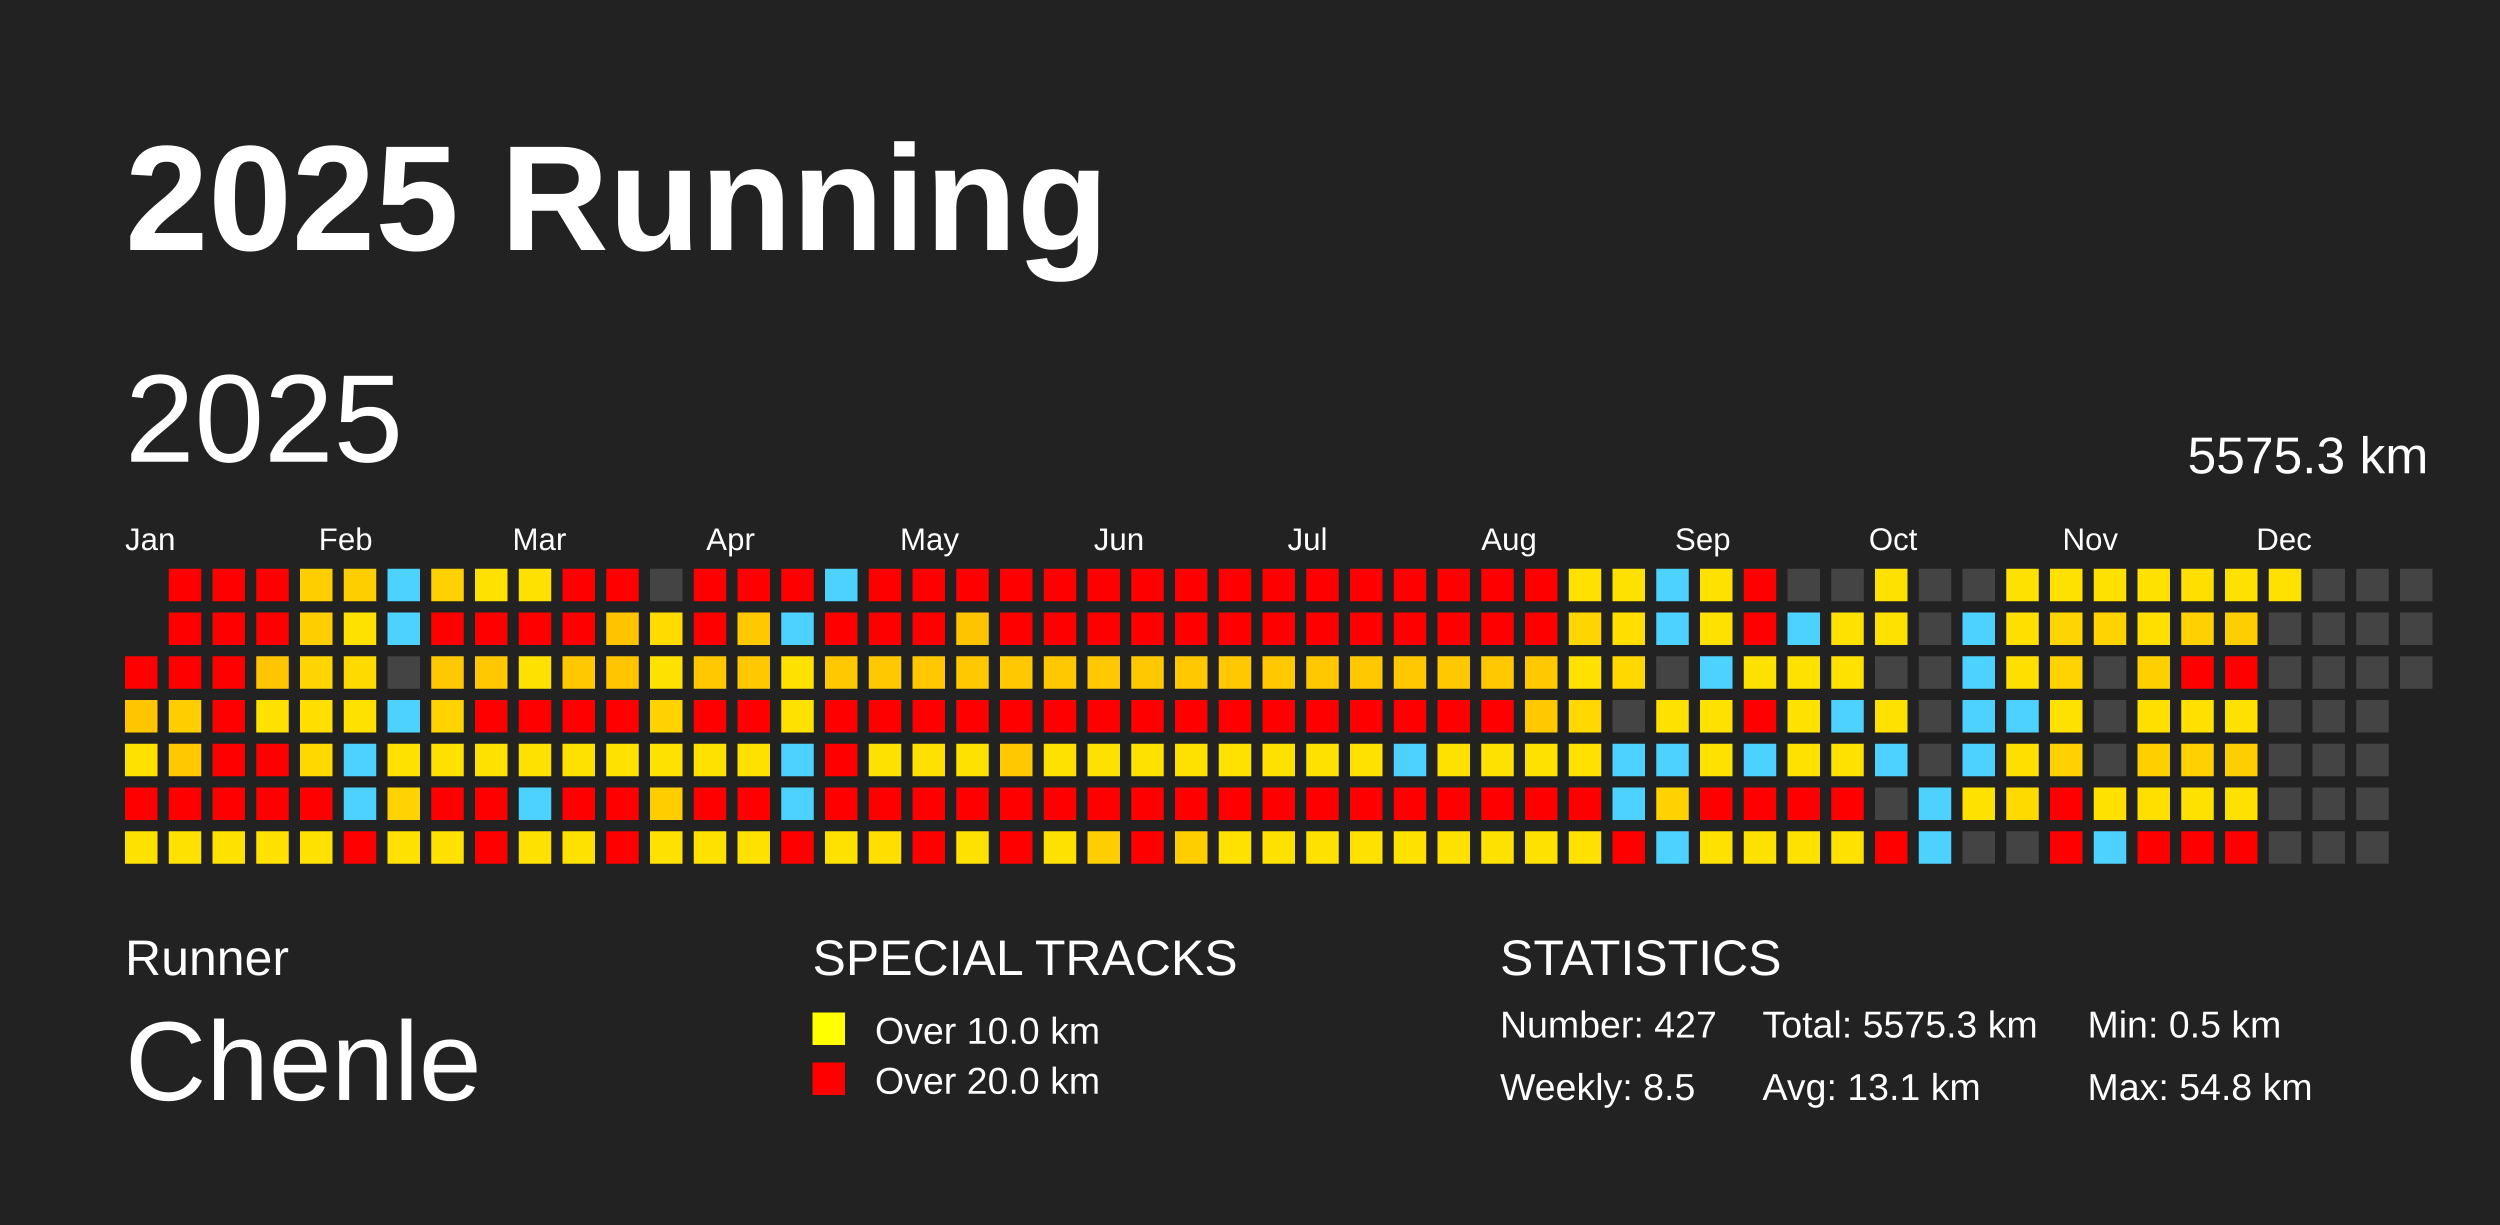
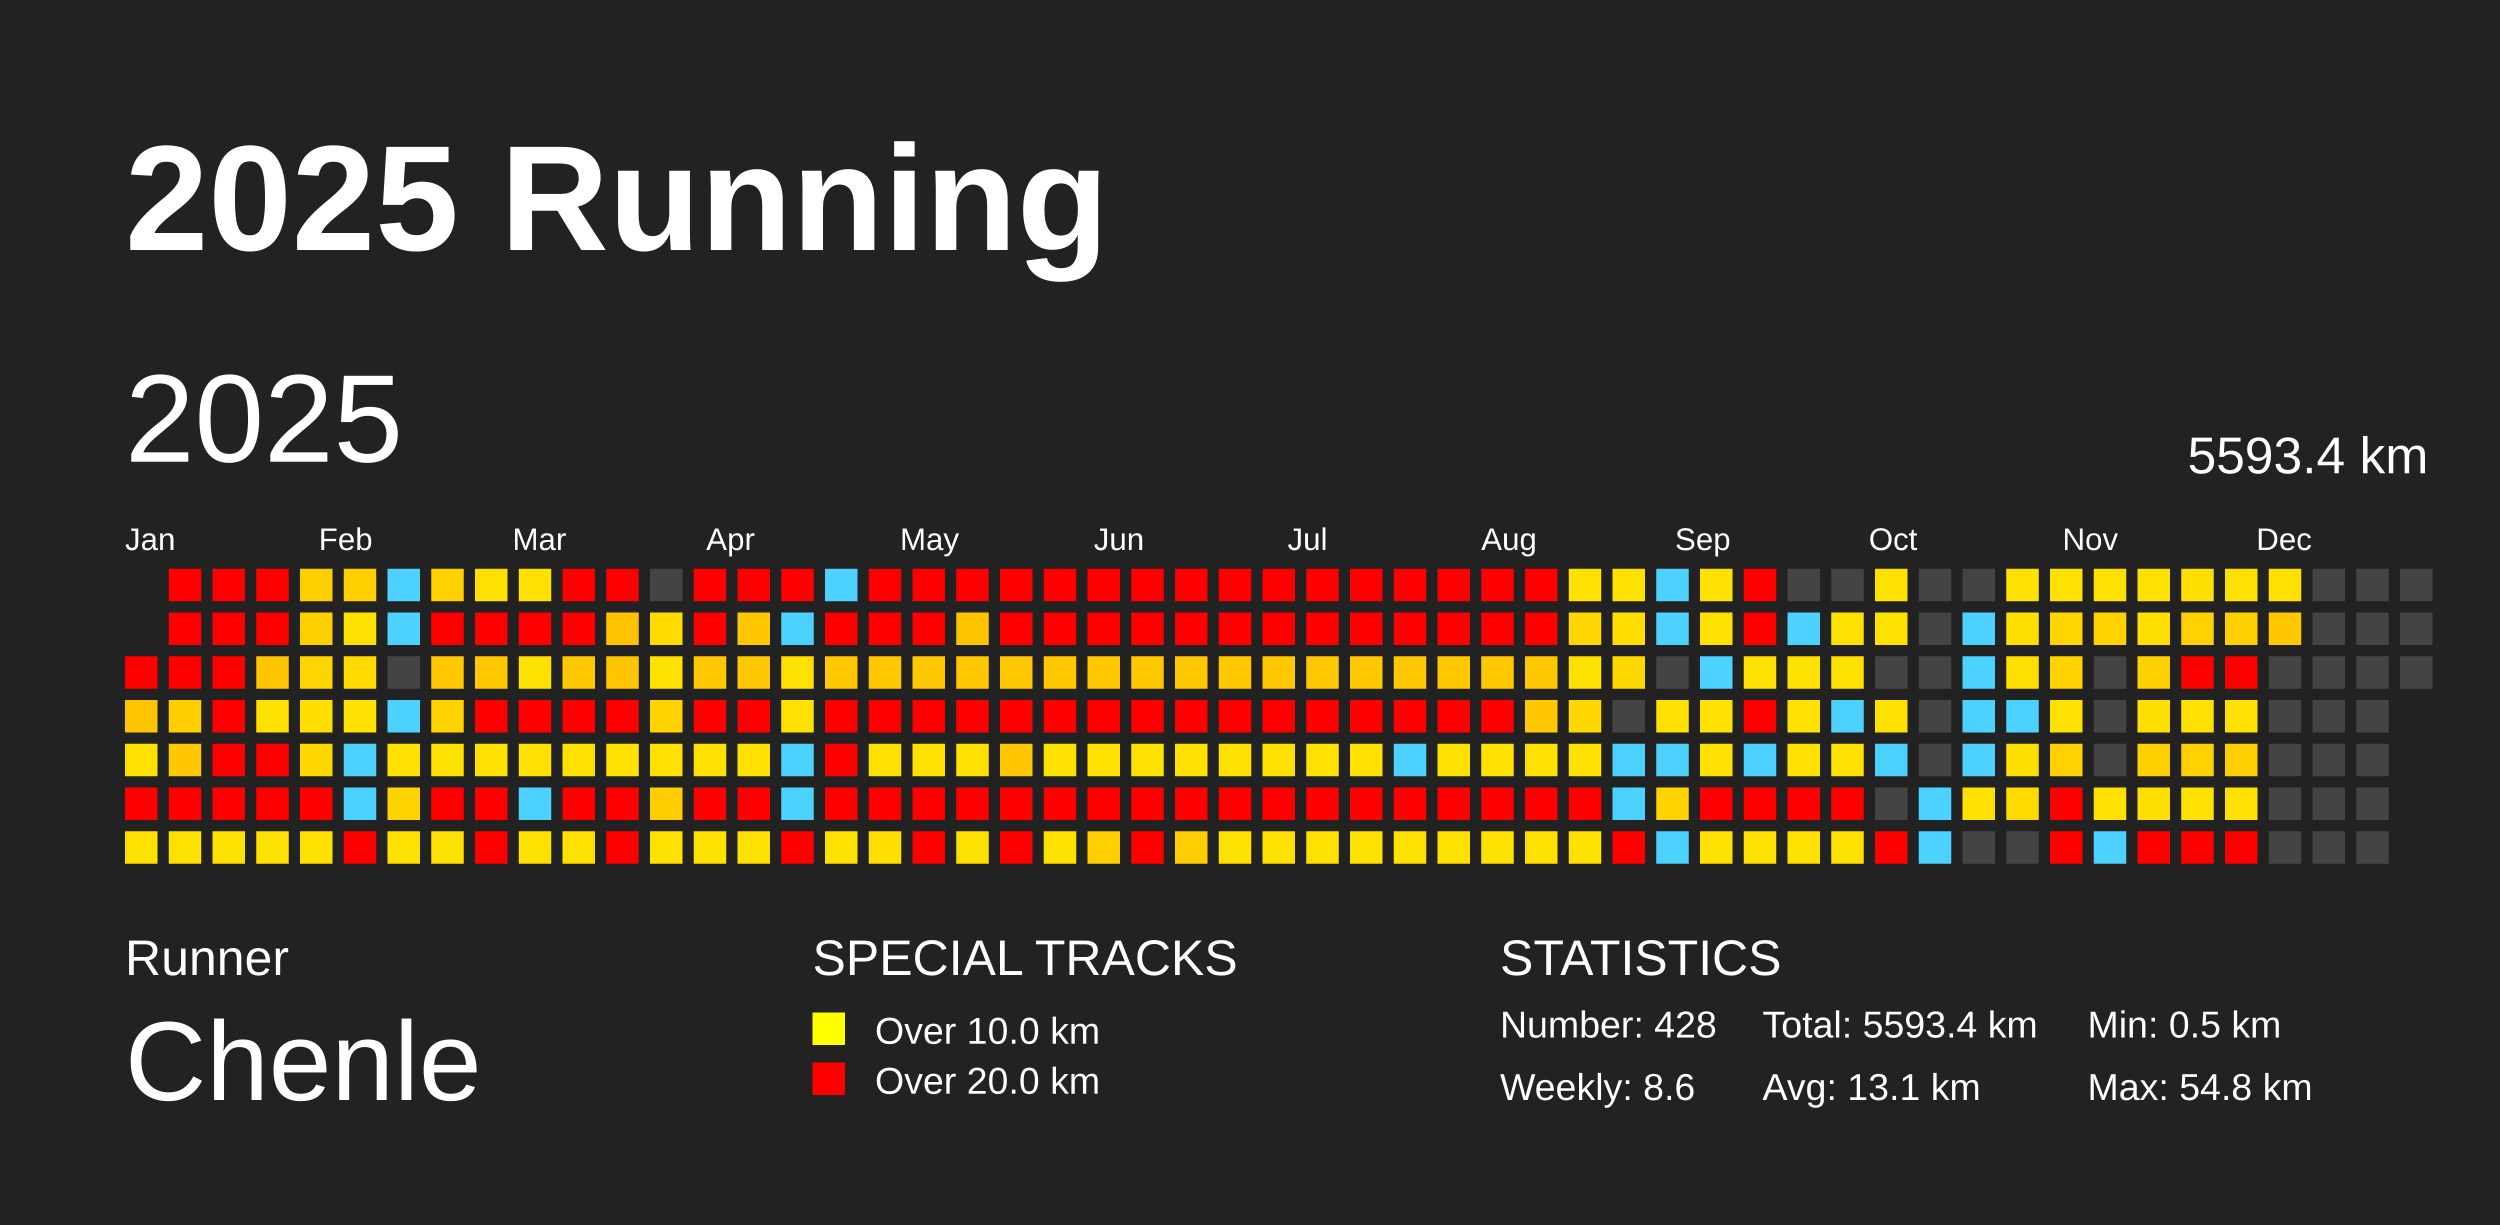
<svg xmlns="http://www.w3.org/2000/svg" baseProfile="full" height="98mm" version="1.1" viewBox="0,0,200,98" width="200mm">
  <defs />
  <rect fill="#222222" height="98" width="200" x="0" y="0" />
  <text fill="#FFFFFF" style="font-size:12px; font-family:Arial; font-weight:bold;" x="10" y="20">2025 Running</text>
  <text fill="#FFFFFF" style="font-size:4px; font-family:Arial" x="10" y="78">Runner</text>
  <text fill="#FFFFFF" style="font-size:9px; font-family:Arial" x="10" y="88">Chenle</text>
  <text fill="#FFFFFF" style="font-size:4px; font-family:Arial" x="65" y="78">SPECIAL TRACKS</text>
  <rect fill="yellow" height="2.6" width="2.6" x="65" y="81" />
  <text fill="#FFFFFF" style="font-size:3px; font-family:Arial" x="70" y="83.5">Over 10.0 km</text>
  <rect fill="red" height="2.6" width="2.6" x="65" y="85" />
  <text fill="#FFFFFF" style="font-size:3px; font-family:Arial" x="70" y="87.5">Over 20.0 km</text>
  <text fill="#FFFFFF" style="font-size:4px; font-family:Arial" x="120" y="78">STATISTICS</text>
-   <text fill="#FFFFFF" style="font-size:3px; font-family:Arial" x="120" y="83">Number: 427</text>
-   <text fill="#FFFFFF" style="font-size:3px; font-family:Arial" x="120" y="88">Weekly: 8.5</text>
-   <text fill="#FFFFFF" style="font-size:3px; font-family:Arial" x="141" y="83">Total: 5575.3 km</text>
+   <text fill="#FFFFFF" style="font-size:3px; font-family:Arial" x="120" y="83">Number: 428</text>
+   <text fill="#FFFFFF" style="font-size:3px; font-family:Arial" x="120" y="88">Weekly: 8.6</text>
+   <text fill="#FFFFFF" style="font-size:3px; font-family:Arial" x="141" y="83">Total: 5593.4 km</text>
  <text fill="#FFFFFF" style="font-size:3px; font-family:Arial" x="141" y="88">Avg: 13.1 km</text>
  <text fill="#FFFFFF" style="font-size:3px; font-family:Arial" x="167" y="83">Min: 0.5 km</text>
  <text fill="#FFFFFF" style="font-size:3px; font-family:Arial" x="167" y="88">Max: 54.8 km</text>
  <text dominant-baseline="hanging" fill="#FFFFFF" style="font-size:10.0px; font-family:Arial;" x="10" y="30">2025</text>
-   <text dominant-baseline="hanging" fill="#FFFFFF" style="font-size:4.125px; font-family:Arial;" x="175" y="35">5575.3 km</text>
+   <text dominant-baseline="hanging" fill="#FFFFFF" style="font-size:4.125px; font-family:Arial;" x="175" y="35">5593.4 km</text>
  <text fill="#FFFFFF" style="font-size:2.5px; font-family:Arial" x="10.0" y="44">Jan</text>
  <text fill="#FFFFFF" style="font-size:2.5px; font-family:Arial" x="25.5" y="44">Feb</text>
  <text fill="#FFFFFF" style="font-size:2.5px; font-family:Arial" x="41.0" y="44">Mar</text>
  <text fill="#FFFFFF" style="font-size:2.5px; font-family:Arial" x="56.5" y="44">Apr</text>
  <text fill="#FFFFFF" style="font-size:2.5px; font-family:Arial" x="72.0" y="44">May</text>
  <text fill="#FFFFFF" style="font-size:2.5px; font-family:Arial" x="87.5" y="44">Jun</text>
  <text fill="#FFFFFF" style="font-size:2.5px; font-family:Arial" x="103.0" y="44">Jul</text>
  <text fill="#FFFFFF" style="font-size:2.5px; font-family:Arial" x="118.5" y="44">Aug</text>
  <text fill="#FFFFFF" style="font-size:2.5px; font-family:Arial" x="134.0" y="44">Sep</text>
  <text fill="#FFFFFF" style="font-size:2.5px; font-family:Arial" x="149.5" y="44">Oct</text>
  <text fill="#FFFFFF" style="font-size:2.5px; font-family:Arial" x="165.0" y="44">Nov</text>
  <text fill="#FFFFFF" style="font-size:2.5px; font-family:Arial" x="180.5" y="44">Dec</text>
  <rect fill="red" height="2.6" width="2.6" x="10.0" y="52.5" />
  <rect fill="#ffc500" height="2.6" width="2.6" x="10.0" y="56.0" />
  <rect fill="#ffe100" height="2.6" width="2.6" x="10.0" y="59.5" />
  <rect fill="red" height="2.6" width="2.6" x="10.0" y="63.0" />
  <rect fill="#ffe100" height="2.6" width="2.6" x="10.0" y="66.5" />
  <rect fill="red" height="2.6" width="2.6" x="13.5" y="45.5" />
  <rect fill="red" height="2.6" width="2.6" x="13.5" y="49.0" />
  <rect fill="red" height="2.6" width="2.6" x="13.5" y="52.5" />
  <rect fill="#ffcd00" height="2.6" width="2.6" x="13.5" y="56.0" />
  <rect fill="#ffc800" height="2.6" width="2.6" x="13.5" y="59.5" />
  <rect fill="red" height="2.6" width="2.6" x="13.5" y="63.0" />
  <rect fill="#ffe100" height="2.6" width="2.6" x="13.5" y="66.5" />
  <rect fill="red" height="2.6" width="2.6" x="17.0" y="45.5" />
  <rect fill="red" height="2.6" width="2.6" x="17.0" y="49.0" />
  <rect fill="red" height="2.6" width="2.6" x="17.0" y="52.5" />
  <rect fill="red" height="2.6" width="2.6" x="17.0" y="56.0" />
  <rect fill="red" height="2.6" width="2.6" x="17.0" y="59.5" />
  <rect fill="red" height="2.6" width="2.6" x="17.0" y="63.0" />
  <rect fill="#ffe100" height="2.6" width="2.6" x="17.0" y="66.5" />
  <rect fill="red" height="2.6" width="2.6" x="20.5" y="45.5" />
  <rect fill="red" height="2.6" width="2.6" x="20.5" y="49.0" />
  <rect fill="#ffc500" height="2.6" width="2.6" x="20.5" y="52.5" />
  <rect fill="#ffe100" height="2.6" width="2.6" x="20.5" y="56.0" />
  <rect fill="red" height="2.6" width="2.6" x="20.5" y="59.5" />
  <rect fill="red" height="2.6" width="2.6" x="20.5" y="63.0" />
  <rect fill="#ffe100" height="2.6" width="2.6" x="20.5" y="66.5" />
  <rect fill="#ffce00" height="2.6" width="2.6" x="24.0" y="45.5" />
  <rect fill="#ffce00" height="2.6" width="2.6" x="24.0" y="49.0" />
  <rect fill="#ffd500" height="2.6" width="2.6" x="24.0" y="52.5" />
  <rect fill="#ffde00" height="2.6" width="2.6" x="24.0" y="56.0" />
  <rect fill="#ffd800" height="2.6" width="2.6" x="24.0" y="59.5" />
  <rect fill="red" height="2.6" width="2.6" x="24.0" y="63.0" />
  <rect fill="#ffe100" height="2.6" width="2.6" x="24.0" y="66.5" />
  <rect fill="#ffce00" height="2.6" width="2.6" x="27.5" y="45.5" />
  <rect fill="#ffe100" height="2.6" width="2.6" x="27.5" y="49.0" />
  <rect fill="#ffda00" height="2.6" width="2.6" x="27.5" y="52.5" />
  <rect fill="#ffe100" height="2.6" width="2.6" x="27.5" y="56.0" />
  <rect fill="#4dd2ff" height="2.6" width="2.6" x="27.5" y="59.5" />
  <rect fill="#4dd2ff" height="2.6" width="2.6" x="27.5" y="63.0" />
  <rect fill="red" height="2.6" width="2.6" x="27.5" y="66.5" />
  <rect fill="#4dd2ff" height="2.6" width="2.6" x="31.0" y="45.5" />
  <rect fill="#4dd2ff" height="2.6" width="2.6" x="31.0" y="49.0" />
  <rect fill="#444444" height="2.6" width="2.6" x="31.0" y="52.5" />
  <rect fill="#4dd2ff" height="2.6" width="2.6" x="31.0" y="56.0" />
  <rect fill="#ffe100" height="2.6" width="2.6" x="31.0" y="59.5" />
  <rect fill="#ffd200" height="2.6" width="2.6" x="31.0" y="63.0" />
  <rect fill="#ffe100" height="2.6" width="2.6" x="31.0" y="66.5" />
  <rect fill="#ffd100" height="2.6" width="2.6" x="34.5" y="45.5" />
  <rect fill="red" height="2.6" width="2.6" x="34.5" y="49.0" />
  <rect fill="#ffc800" height="2.6" width="2.6" x="34.5" y="52.5" />
  <rect fill="#ffd200" height="2.6" width="2.6" x="34.5" y="56.0" />
  <rect fill="#ffe100" height="2.6" width="2.6" x="34.5" y="59.5" />
  <rect fill="red" height="2.6" width="2.6" x="34.5" y="63.0" />
  <rect fill="#ffe100" height="2.6" width="2.6" x="34.5" y="66.5" />
  <rect fill="#ffe100" height="2.6" width="2.6" x="38.0" y="45.5" />
  <rect fill="red" height="2.6" width="2.6" x="38.0" y="49.0" />
  <rect fill="#ffc800" height="2.6" width="2.6" x="38.0" y="52.5" />
  <rect fill="red" height="2.6" width="2.6" x="38.0" y="56.0" />
  <rect fill="#ffe100" height="2.6" width="2.6" x="38.0" y="59.5" />
  <rect fill="red" height="2.6" width="2.6" x="38.0" y="63.0" />
  <rect fill="red" height="2.6" width="2.6" x="38.0" y="66.5" />
  <rect fill="#ffe100" height="2.6" width="2.6" x="41.5" y="45.5" />
  <rect fill="red" height="2.6" width="2.6" x="41.5" y="49.0" />
  <rect fill="#ffe100" height="2.6" width="2.6" x="41.5" y="52.5" />
  <rect fill="red" height="2.6" width="2.6" x="41.5" y="56.0" />
  <rect fill="#ffe100" height="2.6" width="2.6" x="41.5" y="59.5" />
  <rect fill="#4dd2ff" height="2.6" width="2.6" x="41.5" y="63.0" />
  <rect fill="#ffe100" height="2.6" width="2.6" x="41.5" y="66.5" />
  <rect fill="red" height="2.6" width="2.6" x="45.0" y="45.5" />
  <rect fill="red" height="2.6" width="2.6" x="45.0" y="49.0" />
  <rect fill="#ffc800" height="2.6" width="2.6" x="45.0" y="52.5" />
  <rect fill="red" height="2.6" width="2.6" x="45.0" y="56.0" />
  <rect fill="#ffe100" height="2.6" width="2.6" x="45.0" y="59.5" />
  <rect fill="red" height="2.6" width="2.6" x="45.0" y="63.0" />
  <rect fill="#ffe100" height="2.6" width="2.6" x="45.0" y="66.5" />
  <rect fill="red" height="2.6" width="2.6" x="48.5" y="45.5" />
  <rect fill="#ffc300" height="2.6" width="2.6" x="48.5" y="49.0" />
  <rect fill="#ffc600" height="2.6" width="2.6" x="48.5" y="52.5" />
  <rect fill="red" height="2.6" width="2.6" x="48.5" y="56.0" />
  <rect fill="#ffe100" height="2.6" width="2.6" x="48.5" y="59.5" />
  <rect fill="red" height="2.6" width="2.6" x="48.5" y="63.0" />
  <rect fill="red" height="2.6" width="2.6" x="48.5" y="66.5" />
  <rect fill="#444444" height="2.6" width="2.6" x="52.0" y="45.5" />
  <rect fill="#ffdb00" height="2.6" width="2.6" x="52.0" y="49.0" />
  <rect fill="#ffe100" height="2.6" width="2.6" x="52.0" y="52.5" />
  <rect fill="#ffd200" height="2.6" width="2.6" x="52.0" y="56.0" />
  <rect fill="#ffe100" height="2.6" width="2.6" x="52.0" y="59.5" />
  <rect fill="#ffcd00" height="2.6" width="2.6" x="52.0" y="63.0" />
  <rect fill="#ffe100" height="2.6" width="2.6" x="52.0" y="66.5" />
  <rect fill="red" height="2.6" width="2.6" x="55.5" y="45.5" />
  <rect fill="red" height="2.6" width="2.6" x="55.5" y="49.0" />
  <rect fill="#ffc800" height="2.6" width="2.6" x="55.5" y="52.5" />
  <rect fill="red" height="2.6" width="2.6" x="55.5" y="56.0" />
  <rect fill="#ffe100" height="2.6" width="2.6" x="55.5" y="59.5" />
  <rect fill="red" height="2.6" width="2.6" x="55.5" y="63.0" />
  <rect fill="#ffe100" height="2.6" width="2.6" x="55.5" y="66.5" />
  <rect fill="red" height="2.6" width="2.6" x="59.0" y="45.5" />
  <rect fill="#ffc800" height="2.6" width="2.6" x="59.0" y="49.0" />
  <rect fill="#ffc800" height="2.6" width="2.6" x="59.0" y="52.5" />
  <rect fill="red" height="2.6" width="2.6" x="59.0" y="56.0" />
  <rect fill="#ffe100" height="2.6" width="2.6" x="59.0" y="59.5" />
  <rect fill="red" height="2.6" width="2.6" x="59.0" y="63.0" />
  <rect fill="#ffe100" height="2.6" width="2.6" x="59.0" y="66.5" />
  <rect fill="red" height="2.6" width="2.6" x="62.5" y="45.5" />
  <rect fill="#4dd2ff" height="2.6" width="2.6" x="62.5" y="49.0" />
  <rect fill="#ffe100" height="2.6" width="2.6" x="62.5" y="52.5" />
  <rect fill="#ffe100" height="2.6" width="2.6" x="62.5" y="56.0" />
  <rect fill="#4dd2ff" height="2.6" width="2.6" x="62.5" y="59.5" />
  <rect fill="#4dd2ff" height="2.6" width="2.6" x="62.5" y="63.0" />
  <rect fill="red" height="2.6" width="2.6" x="62.5" y="66.5" />
  <rect fill="#4dd2ff" height="2.6" width="2.6" x="66.0" y="45.5" />
  <rect fill="red" height="2.6" width="2.6" x="66.0" y="49.0" />
  <rect fill="#ffc800" height="2.6" width="2.6" x="66.0" y="52.5" />
  <rect fill="red" height="2.6" width="2.6" x="66.0" y="56.0" />
  <rect fill="red" height="2.6" width="2.6" x="66.0" y="59.5" />
  <rect fill="red" height="2.6" width="2.6" x="66.0" y="63.0" />
  <rect fill="#ffe100" height="2.6" width="2.6" x="66.0" y="66.5" />
  <rect fill="red" height="2.6" width="2.6" x="69.5" y="45.5" />
  <rect fill="red" height="2.6" width="2.6" x="69.5" y="49.0" />
  <rect fill="#ffc800" height="2.6" width="2.6" x="69.5" y="52.5" />
  <rect fill="red" height="2.6" width="2.6" x="69.5" y="56.0" />
  <rect fill="#ffe100" height="2.6" width="2.6" x="69.5" y="59.5" />
  <rect fill="red" height="2.6" width="2.6" x="69.5" y="63.0" />
  <rect fill="#ffde00" height="2.6" width="2.6" x="69.5" y="66.5" />
  <rect fill="red" height="2.6" width="2.6" x="73.0" y="45.5" />
  <rect fill="red" height="2.6" width="2.6" x="73.0" y="49.0" />
  <rect fill="#ffc800" height="2.6" width="2.6" x="73.0" y="52.5" />
  <rect fill="red" height="2.6" width="2.6" x="73.0" y="56.0" />
  <rect fill="#ffe100" height="2.6" width="2.6" x="73.0" y="59.5" />
  <rect fill="red" height="2.6" width="2.6" x="73.0" y="63.0" />
  <rect fill="red" height="2.6" width="2.6" x="73.0" y="66.5" />
  <rect fill="red" height="2.6" width="2.6" x="76.5" y="45.5" />
  <rect fill="#ffc400" height="2.6" width="2.6" x="76.5" y="49.0" />
  <rect fill="#ffc800" height="2.6" width="2.6" x="76.5" y="52.5" />
  <rect fill="red" height="2.6" width="2.6" x="76.5" y="56.0" />
  <rect fill="#ffe100" height="2.6" width="2.6" x="76.5" y="59.5" />
  <rect fill="red" height="2.6" width="2.6" x="76.5" y="63.0" />
  <rect fill="#ffe100" height="2.6" width="2.6" x="76.5" y="66.5" />
  <rect fill="red" height="2.6" width="2.6" x="80.0" y="45.5" />
  <rect fill="red" height="2.6" width="2.6" x="80.0" y="49.0" />
  <rect fill="#ffc800" height="2.6" width="2.6" x="80.0" y="52.5" />
  <rect fill="red" height="2.6" width="2.6" x="80.0" y="56.0" />
  <rect fill="#ffc800" height="2.6" width="2.6" x="80.0" y="59.5" />
  <rect fill="red" height="2.6" width="2.6" x="80.0" y="63.0" />
  <rect fill="red" height="2.6" width="2.6" x="80.0" y="66.5" />
  <rect fill="red" height="2.6" width="2.6" x="83.5" y="45.5" />
  <rect fill="red" height="2.6" width="2.6" x="83.5" y="49.0" />
  <rect fill="#ffc800" height="2.6" width="2.6" x="83.5" y="52.5" />
  <rect fill="red" height="2.6" width="2.6" x="83.5" y="56.0" />
  <rect fill="#ffe100" height="2.6" width="2.6" x="83.5" y="59.5" />
  <rect fill="red" height="2.6" width="2.6" x="83.5" y="63.0" />
  <rect fill="#ffe100" height="2.6" width="2.6" x="83.5" y="66.5" />
  <rect fill="red" height="2.6" width="2.6" x="87.0" y="45.5" />
  <rect fill="red" height="2.6" width="2.6" x="87.0" y="49.0" />
  <rect fill="#ffc800" height="2.6" width="2.6" x="87.0" y="52.5" />
  <rect fill="red" height="2.6" width="2.6" x="87.0" y="56.0" />
  <rect fill="#ffe100" height="2.6" width="2.6" x="87.0" y="59.5" />
  <rect fill="red" height="2.6" width="2.6" x="87.0" y="63.0" />
  <rect fill="#ffce00" height="2.6" width="2.6" x="87.0" y="66.5" />
  <rect fill="red" height="2.6" width="2.6" x="90.5" y="45.5" />
  <rect fill="red" height="2.6" width="2.6" x="90.5" y="49.0" />
  <rect fill="#ffc800" height="2.6" width="2.6" x="90.5" y="52.5" />
  <rect fill="red" height="2.6" width="2.6" x="90.5" y="56.0" />
  <rect fill="#ffe100" height="2.6" width="2.6" x="90.5" y="59.5" />
  <rect fill="red" height="2.6" width="2.6" x="90.5" y="63.0" />
  <rect fill="red" height="2.6" width="2.6" x="90.5" y="66.5" />
  <rect fill="red" height="2.6" width="2.6" x="94.0" y="45.5" />
  <rect fill="red" height="2.6" width="2.6" x="94.0" y="49.0" />
  <rect fill="#ffc800" height="2.6" width="2.6" x="94.0" y="52.5" />
  <rect fill="red" height="2.6" width="2.6" x="94.0" y="56.0" />
  <rect fill="#ffe100" height="2.6" width="2.6" x="94.0" y="59.5" />
  <rect fill="red" height="2.6" width="2.6" x="94.0" y="63.0" />
  <rect fill="#ffce00" height="2.6" width="2.6" x="94.0" y="66.5" />
  <rect fill="red" height="2.6" width="2.6" x="97.5" y="45.5" />
  <rect fill="red" height="2.6" width="2.6" x="97.5" y="49.0" />
  <rect fill="#ffc800" height="2.6" width="2.6" x="97.5" y="52.5" />
  <rect fill="red" height="2.6" width="2.6" x="97.5" y="56.0" />
  <rect fill="#ffe100" height="2.6" width="2.6" x="97.5" y="59.5" />
  <rect fill="red" height="2.6" width="2.6" x="97.5" y="63.0" />
  <rect fill="#ffe100" height="2.6" width="2.6" x="97.5" y="66.5" />
  <rect fill="red" height="2.6" width="2.6" x="101.0" y="45.5" />
  <rect fill="red" height="2.6" width="2.6" x="101.0" y="49.0" />
  <rect fill="#ffc800" height="2.6" width="2.6" x="101.0" y="52.5" />
  <rect fill="red" height="2.6" width="2.6" x="101.0" y="56.0" />
  <rect fill="#ffe100" height="2.6" width="2.6" x="101.0" y="59.5" />
  <rect fill="red" height="2.6" width="2.6" x="101.0" y="63.0" />
  <rect fill="#ffe100" height="2.6" width="2.6" x="101.0" y="66.5" />
  <rect fill="red" height="2.6" width="2.6" x="104.5" y="45.5" />
  <rect fill="red" height="2.6" width="2.6" x="104.5" y="49.0" />
  <rect fill="#ffc800" height="2.6" width="2.6" x="104.5" y="52.5" />
  <rect fill="red" height="2.6" width="2.6" x="104.5" y="56.0" />
  <rect fill="#ffe100" height="2.6" width="2.6" x="104.5" y="59.5" />
  <rect fill="red" height="2.6" width="2.6" x="104.5" y="63.0" />
  <rect fill="#ffe100" height="2.6" width="2.6" x="104.5" y="66.5" />
  <rect fill="red" height="2.6" width="2.6" x="108.0" y="45.5" />
  <rect fill="red" height="2.6" width="2.6" x="108.0" y="49.0" />
  <rect fill="#ffc800" height="2.6" width="2.6" x="108.0" y="52.5" />
  <rect fill="red" height="2.6" width="2.6" x="108.0" y="56.0" />
  <rect fill="#ffe100" height="2.6" width="2.6" x="108.0" y="59.5" />
  <rect fill="red" height="2.6" width="2.6" x="108.0" y="63.0" />
  <rect fill="#ffe100" height="2.6" width="2.6" x="108.0" y="66.5" />
  <rect fill="red" height="2.6" width="2.6" x="111.5" y="45.5" />
  <rect fill="red" height="2.6" width="2.6" x="111.5" y="49.0" />
  <rect fill="#ffc800" height="2.6" width="2.6" x="111.5" y="52.5" />
  <rect fill="red" height="2.6" width="2.6" x="111.5" y="56.0" />
  <rect fill="#4dd2ff" height="2.6" width="2.6" x="111.5" y="59.5" />
  <rect fill="red" height="2.6" width="2.6" x="111.5" y="63.0" />
  <rect fill="#ffe100" height="2.6" width="2.6" x="111.5" y="66.5" />
  <rect fill="red" height="2.6" width="2.6" x="115.0" y="45.5" />
  <rect fill="red" height="2.6" width="2.6" x="115.0" y="49.0" />
  <rect fill="#ffc800" height="2.6" width="2.6" x="115.0" y="52.5" />
  <rect fill="red" height="2.6" width="2.6" x="115.0" y="56.0" />
  <rect fill="#ffe100" height="2.6" width="2.6" x="115.0" y="59.5" />
  <rect fill="red" height="2.6" width="2.6" x="115.0" y="63.0" />
  <rect fill="#ffe100" height="2.6" width="2.6" x="115.0" y="66.5" />
  <rect fill="red" height="2.6" width="2.6" x="118.5" y="45.5" />
  <rect fill="red" height="2.6" width="2.6" x="118.5" y="49.0" />
  <rect fill="#ffc800" height="2.6" width="2.6" x="118.5" y="52.5" />
  <rect fill="red" height="2.6" width="2.6" x="118.5" y="56.0" />
  <rect fill="#ffe100" height="2.6" width="2.6" x="118.5" y="59.5" />
  <rect fill="red" height="2.6" width="2.6" x="118.5" y="63.0" />
  <rect fill="#ffe100" height="2.6" width="2.6" x="118.5" y="66.5" />
  <rect fill="red" height="2.6" width="2.6" x="122.0" y="45.5" />
  <rect fill="red" height="2.6" width="2.6" x="122.0" y="49.0" />
  <rect fill="#ffc800" height="2.6" width="2.6" x="122.0" y="52.5" />
  <rect fill="#ffc800" height="2.6" width="2.6" x="122.0" y="56.0" />
  <rect fill="#ffe100" height="2.6" width="2.6" x="122.0" y="59.5" />
  <rect fill="red" height="2.6" width="2.6" x="122.0" y="63.0" />
  <rect fill="#ffe100" height="2.6" width="2.6" x="122.0" y="66.5" />
  <rect fill="#ffe100" height="2.6" width="2.6" x="125.5" y="45.5" />
  <rect fill="#ffd500" height="2.6" width="2.6" x="125.5" y="49.0" />
  <rect fill="#ffe100" height="2.6" width="2.6" x="125.5" y="52.5" />
  <rect fill="#ffd800" height="2.6" width="2.6" x="125.5" y="56.0" />
  <rect fill="#ffe100" height="2.6" width="2.6" x="125.5" y="59.5" />
  <rect fill="red" height="2.6" width="2.6" x="125.5" y="63.0" />
  <rect fill="#ffe100" height="2.6" width="2.6" x="125.5" y="66.5" />
  <rect fill="#ffe100" height="2.6" width="2.6" x="129.0" y="45.5" />
  <rect fill="#ffde00" height="2.6" width="2.6" x="129.0" y="49.0" />
  <rect fill="#ffd800" height="2.6" width="2.6" x="129.0" y="52.5" />
  <rect fill="#444444" height="2.6" width="2.6" x="129.0" y="56.0" />
  <rect fill="#4dd2ff" height="2.6" width="2.6" x="129.0" y="59.5" />
  <rect fill="#4dd2ff" height="2.6" width="2.6" x="129.0" y="63.0" />
  <rect fill="red" height="2.6" width="2.6" x="129.0" y="66.5" />
  <rect fill="#4dd2ff" height="2.6" width="2.6" x="132.5" y="45.5" />
  <rect fill="#4dd2ff" height="2.6" width="2.6" x="132.5" y="49.0" />
  <rect fill="#444444" height="2.6" width="2.6" x="132.5" y="52.5" />
  <rect fill="#ffe100" height="2.6" width="2.6" x="132.5" y="56.0" />
  <rect fill="#4dd2ff" height="2.6" width="2.6" x="132.5" y="59.5" />
  <rect fill="#ffd200" height="2.6" width="2.6" x="132.5" y="63.0" />
  <rect fill="#4dd2ff" height="2.6" width="2.6" x="132.5" y="66.5" />
  <rect fill="#ffe100" height="2.6" width="2.6" x="136.0" y="45.5" />
  <rect fill="#ffe100" height="2.6" width="2.6" x="136.0" y="49.0" />
  <rect fill="#4dd2ff" height="2.6" width="2.6" x="136.0" y="52.5" />
  <rect fill="#ffe100" height="2.6" width="2.6" x="136.0" y="56.0" />
  <rect fill="#ffe100" height="2.6" width="2.6" x="136.0" y="59.5" />
  <rect fill="red" height="2.6" width="2.6" x="136.0" y="63.0" />
  <rect fill="#ffe100" height="2.6" width="2.6" x="136.0" y="66.5" />
  <rect fill="red" height="2.6" width="2.6" x="139.5" y="45.5" />
  <rect fill="red" height="2.6" width="2.6" x="139.5" y="49.0" />
  <rect fill="#ffe100" height="2.6" width="2.6" x="139.5" y="52.5" />
  <rect fill="red" height="2.6" width="2.6" x="139.5" y="56.0" />
  <rect fill="#4dd2ff" height="2.6" width="2.6" x="139.5" y="59.5" />
  <rect fill="red" height="2.6" width="2.6" x="139.5" y="63.0" />
  <rect fill="#ffe100" height="2.6" width="2.6" x="139.5" y="66.5" />
  <rect fill="#444444" height="2.6" width="2.6" x="143.0" y="45.5" />
  <rect fill="#4dd2ff" height="2.6" width="2.6" x="143.0" y="49.0" />
  <rect fill="#ffe100" height="2.6" width="2.6" x="143.0" y="52.5" />
  <rect fill="#ffe100" height="2.6" width="2.6" x="143.0" y="56.0" />
  <rect fill="#ffe100" height="2.6" width="2.6" x="143.0" y="59.5" />
  <rect fill="red" height="2.6" width="2.6" x="143.0" y="63.0" />
  <rect fill="#ffe100" height="2.6" width="2.6" x="143.0" y="66.5" />
  <rect fill="#444444" height="2.6" width="2.6" x="146.5" y="45.5" />
  <rect fill="#ffe100" height="2.6" width="2.6" x="146.5" y="49.0" />
  <rect fill="#ffe100" height="2.6" width="2.6" x="146.5" y="52.5" />
  <rect fill="#4dd2ff" height="2.6" width="2.6" x="146.5" y="56.0" />
  <rect fill="#ffe100" height="2.6" width="2.6" x="146.5" y="59.5" />
  <rect fill="red" height="2.6" width="2.6" x="146.5" y="63.0" />
  <rect fill="#ffe100" height="2.6" width="2.6" x="146.5" y="66.5" />
  <rect fill="#ffe100" height="2.6" width="2.6" x="150.0" y="45.5" />
  <rect fill="#ffe100" height="2.6" width="2.6" x="150.0" y="49.0" />
  <rect fill="#444444" height="2.6" width="2.6" x="150.0" y="52.5" />
  <rect fill="#ffe100" height="2.6" width="2.6" x="150.0" y="56.0" />
  <rect fill="#4dd2ff" height="2.6" width="2.6" x="150.0" y="59.5" />
  <rect fill="#444444" height="2.6" width="2.6" x="150.0" y="63.0" />
  <rect fill="red" height="2.6" width="2.6" x="150.0" y="66.5" />
  <rect fill="#444444" height="2.6" width="2.6" x="153.5" y="45.5" />
  <rect fill="#444444" height="2.6" width="2.6" x="153.5" y="49.0" />
  <rect fill="#444444" height="2.6" width="2.6" x="153.5" y="52.5" />
  <rect fill="#444444" height="2.6" width="2.6" x="153.5" y="56.0" />
  <rect fill="#444444" height="2.6" width="2.6" x="153.5" y="59.5" />
  <rect fill="#4dd2ff" height="2.6" width="2.6" x="153.5" y="63.0" />
  <rect fill="#4dd2ff" height="2.6" width="2.6" x="153.5" y="66.5" />
  <rect fill="#444444" height="2.6" width="2.6" x="157.0" y="45.5" />
  <rect fill="#4dd2ff" height="2.6" width="2.6" x="157.0" y="49.0" />
  <rect fill="#4dd2ff" height="2.6" width="2.6" x="157.0" y="52.5" />
  <rect fill="#4dd2ff" height="2.6" width="2.6" x="157.0" y="56.0" />
  <rect fill="#4dd2ff" height="2.6" width="2.6" x="157.0" y="59.5" />
  <rect fill="#ffe100" height="2.6" width="2.6" x="157.0" y="63.0" />
  <rect fill="#444444" height="2.6" width="2.6" x="157.0" y="66.5" />
  <rect fill="#ffe100" height="2.6" width="2.6" x="160.5" y="45.5" />
  <rect fill="#ffdf00" height="2.6" width="2.6" x="160.5" y="49.0" />
  <rect fill="#ffdf00" height="2.6" width="2.6" x="160.5" y="52.5" />
  <rect fill="#4dd2ff" height="2.6" width="2.6" x="160.5" y="56.0" />
  <rect fill="#ffdf00" height="2.6" width="2.6" x="160.5" y="59.5" />
  <rect fill="#ffda00" height="2.6" width="2.6" x="160.5" y="63.0" />
  <rect fill="#444444" height="2.6" width="2.6" x="160.5" y="66.5" />
  <rect fill="#ffe100" height="2.6" width="2.6" x="164.0" y="45.5" />
  <rect fill="#ffd500" height="2.6" width="2.6" x="164.0" y="49.0" />
  <rect fill="#ffd200" height="2.6" width="2.6" x="164.0" y="52.5" />
  <rect fill="#ffe100" height="2.6" width="2.6" x="164.0" y="56.0" />
  <rect fill="#ffd100" height="2.6" width="2.6" x="164.0" y="59.5" />
  <rect fill="red" height="2.6" width="2.6" x="164.0" y="63.0" />
  <rect fill="red" height="2.6" width="2.6" x="164.0" y="66.5" />
  <rect fill="#ffe100" height="2.6" width="2.6" x="167.5" y="45.5" />
  <rect fill="#ffd200" height="2.6" width="2.6" x="167.5" y="49.0" />
  <rect fill="#444444" height="2.6" width="2.6" x="167.5" y="52.5" />
  <rect fill="#444444" height="2.6" width="2.6" x="167.5" y="56.0" />
  <rect fill="#444444" height="2.6" width="2.6" x="167.5" y="59.5" />
  <rect fill="#ffe100" height="2.6" width="2.6" x="167.5" y="63.0" />
  <rect fill="#4dd2ff" height="2.6" width="2.6" x="167.5" y="66.5" />
  <rect fill="#ffe100" height="2.6" width="2.6" x="171.0" y="45.5" />
  <rect fill="#ffdf00" height="2.6" width="2.6" x="171.0" y="49.0" />
  <rect fill="#ffd000" height="2.6" width="2.6" x="171.0" y="52.5" />
  <rect fill="#ffdf00" height="2.6" width="2.6" x="171.0" y="56.0" />
  <rect fill="#ffd000" height="2.6" width="2.6" x="171.0" y="59.5" />
  <rect fill="#ffdf00" height="2.6" width="2.6" x="171.0" y="63.0" />
  <rect fill="red" height="2.6" width="2.6" x="171.0" y="66.5" />
  <rect fill="#ffdf00" height="2.6" width="2.6" x="174.5" y="45.5" />
  <rect fill="#ffd100" height="2.6" width="2.6" x="174.5" y="49.0" />
  <rect fill="red" height="2.6" width="2.6" x="174.5" y="52.5" />
  <rect fill="#ffe000" height="2.6" width="2.6" x="174.5" y="56.0" />
  <rect fill="#ffd100" height="2.6" width="2.6" x="174.5" y="59.5" />
  <rect fill="#ffe100" height="2.6" width="2.6" x="174.5" y="63.0" />
  <rect fill="red" height="2.6" width="2.6" x="174.5" y="66.5" />
  <rect fill="#ffe100" height="2.6" width="2.6" x="178.0" y="45.5" />
  <rect fill="#ffce00" height="2.6" width="2.6" x="178.0" y="49.0" />
  <rect fill="red" height="2.6" width="2.6" x="178.0" y="52.5" />
  <rect fill="#ffe100" height="2.6" width="2.6" x="178.0" y="56.0" />
  <rect fill="#ffce00" height="2.6" width="2.6" x="178.0" y="59.5" />
  <rect fill="#ffe100" height="2.6" width="2.6" x="178.0" y="63.0" />
  <rect fill="red" height="2.6" width="2.6" x="178.0" y="66.5" />
  <rect fill="#ffe100" height="2.6" width="2.6" x="181.5" y="45.5" />
-   <rect fill="#444444" height="2.6" width="2.6" x="181.5" y="49.0" />
+   <rect fill="#ffc800" height="2.6" width="2.6" x="181.5" y="49.0" />
  <rect fill="#444444" height="2.6" width="2.6" x="181.5" y="52.5" />
  <rect fill="#444444" height="2.6" width="2.6" x="181.5" y="56.0" />
  <rect fill="#444444" height="2.6" width="2.6" x="181.5" y="59.5" />
  <rect fill="#444444" height="2.6" width="2.6" x="181.5" y="63.0" />
  <rect fill="#444444" height="2.6" width="2.6" x="181.5" y="66.5" />
  <rect fill="#444444" height="2.6" width="2.6" x="185.0" y="45.5" />
  <rect fill="#444444" height="2.6" width="2.6" x="185.0" y="49.0" />
  <rect fill="#444444" height="2.6" width="2.6" x="185.0" y="52.5" />
  <rect fill="#444444" height="2.6" width="2.6" x="185.0" y="56.0" />
  <rect fill="#444444" height="2.6" width="2.6" x="185.0" y="59.5" />
  <rect fill="#444444" height="2.6" width="2.6" x="185.0" y="63.0" />
  <rect fill="#444444" height="2.6" width="2.6" x="185.0" y="66.5" />
  <rect fill="#444444" height="2.6" width="2.6" x="188.5" y="45.5" />
  <rect fill="#444444" height="2.6" width="2.6" x="188.5" y="49.0" />
  <rect fill="#444444" height="2.6" width="2.6" x="188.5" y="52.5" />
  <rect fill="#444444" height="2.6" width="2.6" x="188.5" y="56.0" />
  <rect fill="#444444" height="2.6" width="2.6" x="188.5" y="59.5" />
  <rect fill="#444444" height="2.6" width="2.6" x="188.5" y="63.0" />
  <rect fill="#444444" height="2.6" width="2.6" x="188.5" y="66.5" />
  <rect fill="#444444" height="2.6" width="2.6" x="192.0" y="45.5" />
  <rect fill="#444444" height="2.6" width="2.6" x="192.0" y="49.0" />
  <rect fill="#444444" height="2.6" width="2.6" x="192.0" y="52.5" />
</svg>
